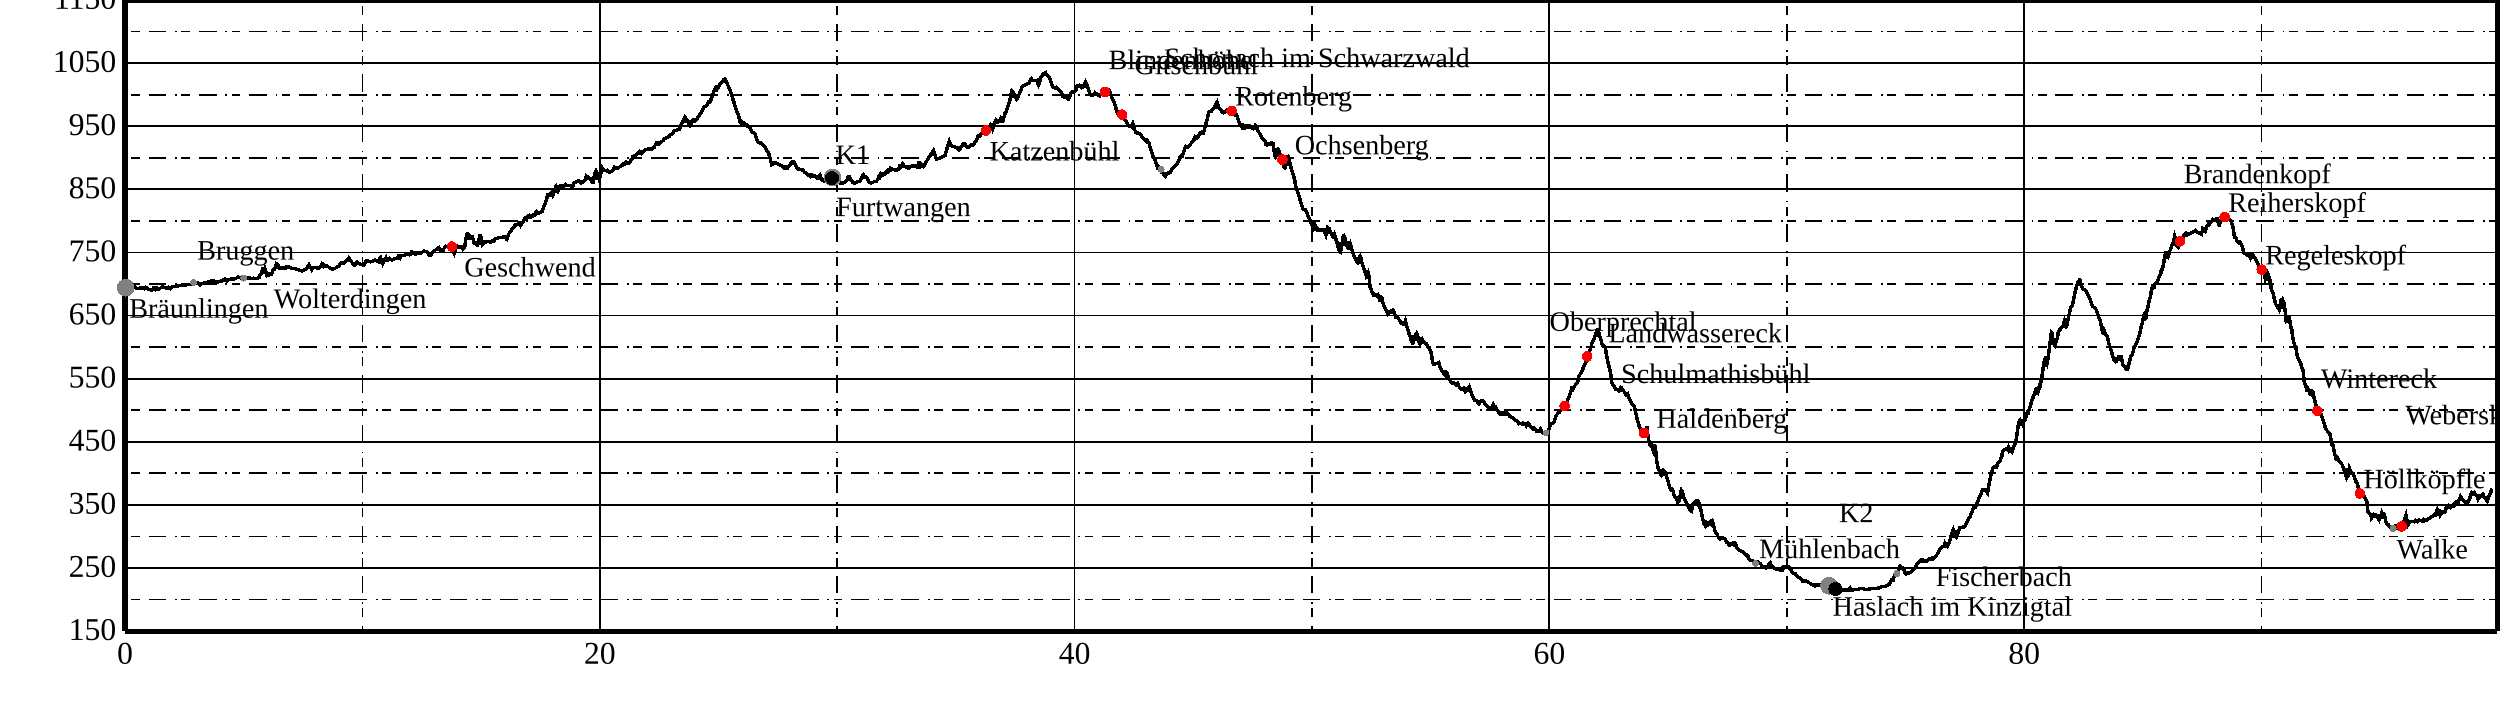
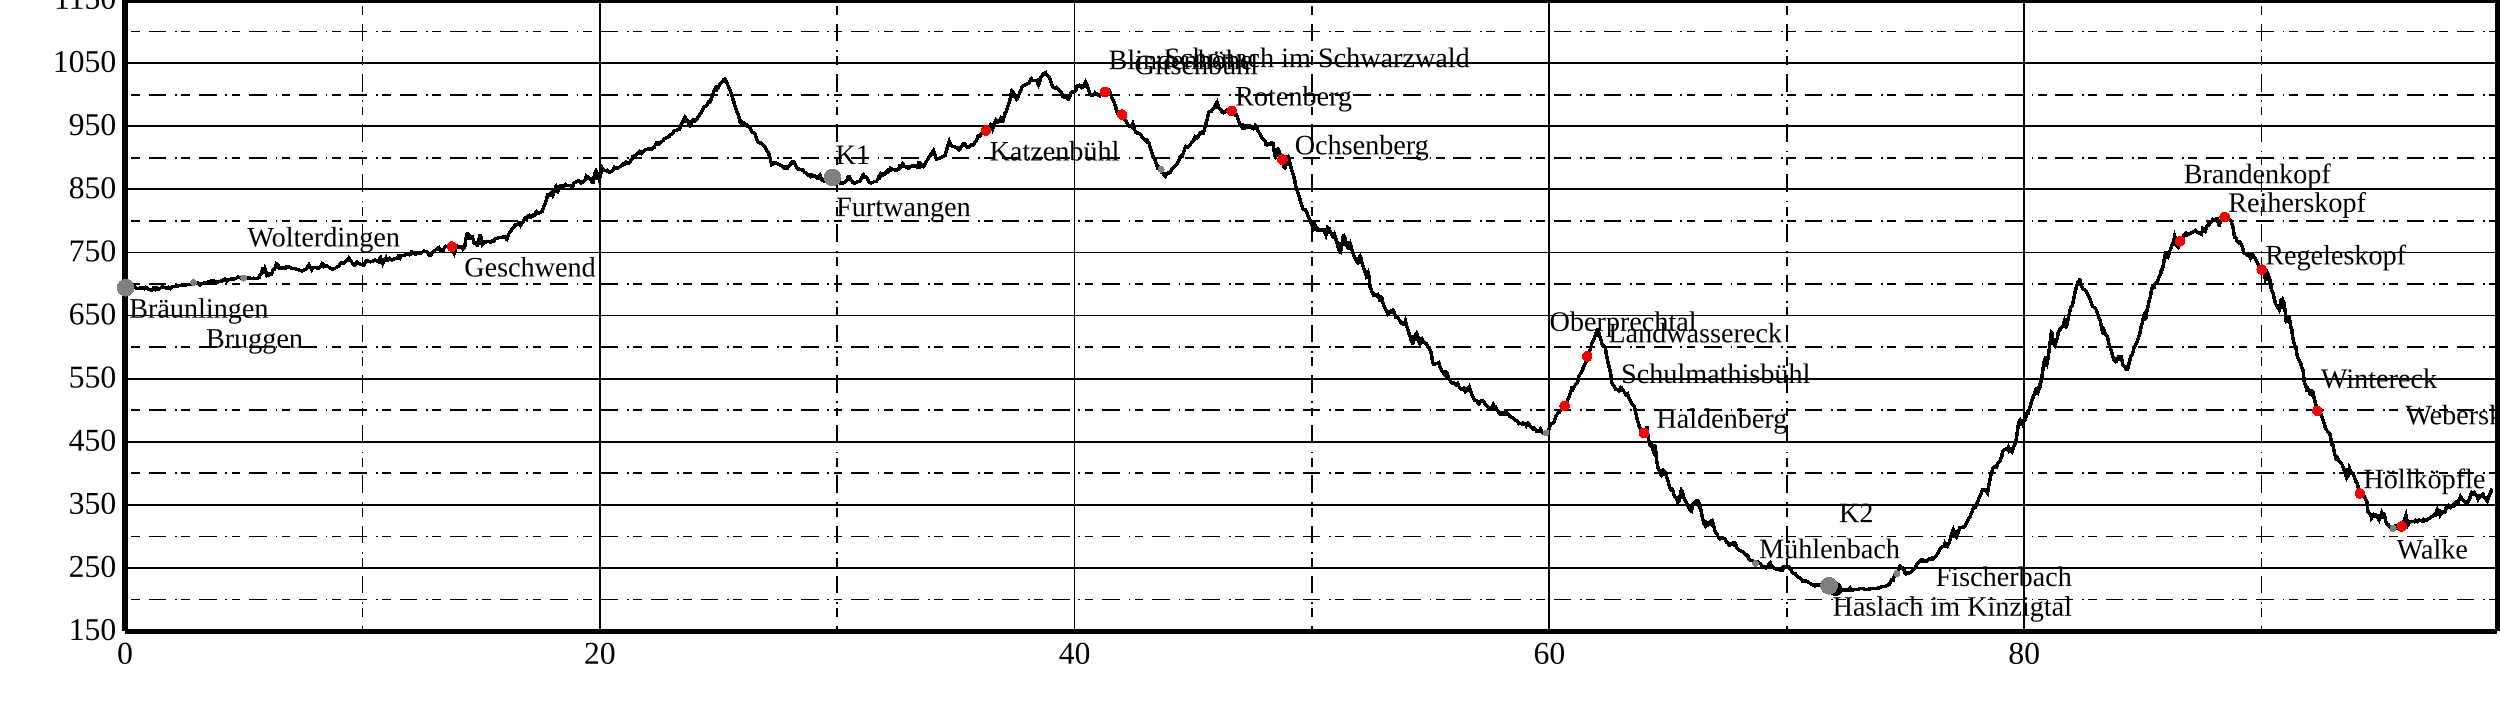
<svg xmlns="http://www.w3.org/2000/svg" height="400" width="1420">
  <g font-size="18" id="world" shape-rendering="crispEdges">
    <g id="BG" />
    <g id="SB" transform="translate(71 360)">
      <text text-anchor="middle" x="0" y="17">
0
</text>
      <text text-anchor="middle" x="269.681" y="17">
20
</text>
      <text text-anchor="middle" x="539.362" y="17">
40
</text>
      <text text-anchor="middle" x="809.043" y="17">
60
</text>
      <text text-anchor="middle" x="1078.724" y="17">
80
</text>
    </g>
    <g id="SD" transform="translate(71 0)">
      <path d="M0,0 L1347.5,0" stroke="black" stroke-width="3" />
      <path d="M0,0 L0,358.5" stroke="black" stroke-width="3" />
      <path d="M0,358.5 L1347.5,358.5" stroke="black" stroke-width="3" />
      <path d="M1347.5,0 L1347.5,358.5" stroke="black" stroke-width="3" />
      <path d="M0,0 L0,358.5" stroke="black" stroke-width="1" />
      <path d="M269.681,0 L269.681,358.5" stroke="black" stroke-width="1" />
      <path d="M539.362,0 L539.362,358.5" stroke="black" stroke-width="1" />
      <path d="M809.043,0 L809.043,358.5" stroke="black" stroke-width="1" />
      <path d="M1078.724,0 L1078.724,358.5" stroke="black" stroke-width="1" />
      <path d="M134.84,0 L134.84,358.5" stroke="black" stroke-dasharray="1.0,2.5,5.0,5.0,10.0,5.0" />
      <path d="M404.521,0 L404.521,358.5" stroke="black" stroke-dasharray="1.0,2.5,5.0,5.0,10.0,5.0" />
      <path d="M674.202,0 L674.202,358.5" stroke="black" stroke-dasharray="1.0,2.5,5.0,5.0,10.0,5.0" />
      <path d="M943.883,0 L943.883,358.5" stroke="black" stroke-dasharray="1.0,2.5,5.0,5.0,10.0,5.0" />
      <path d="M1213.564,0 L1213.564,358.5" stroke="black" stroke-dasharray="1.0,2.5,5.0,5.0,10.0,5.0" />
      <path d="M0,358.5 L1347.5,358.5" stroke="black" stroke-width="1" />
      <path d="M0,322.65 L1347.5,322.65" stroke="black" stroke-width="1" />
      <path d="M0,286.8 L1347.5,286.8" stroke="black" stroke-width="1" />
      <path d="M0,250.95 L1347.5,250.95" stroke="black" stroke-width="1" />
      <path d="M0,215.1 L1347.5,215.1" stroke="black" stroke-width="1" />
      <path d="M0,179.25 L1347.5,179.25" stroke="black" stroke-width="1" />
      <path d="M0,143.4 L1347.5,143.4" stroke="black" stroke-width="1" />
      <path d="M0,107.55 L1347.5,107.55" stroke="black" stroke-width="1" />
      <path d="M0,71.7 L1347.5,71.7" stroke="black" stroke-width="1" />
      <path d="M0,35.85 L1347.5,35.85" stroke="black" stroke-width="1" />
      <path d="M0,0 L1347.5,0" stroke="black" stroke-width="1" />
      <path d="M0,340.575 L1347.5,340.575" stroke="black" stroke-dasharray="1.0,2.5,5.0,5.0,10.0,5.0" />
      <path d="M0,304.725 L1347.5,304.725" stroke="black" stroke-dasharray="1.0,2.5,5.0,5.0,10.0,5.0" />
      <path d="M0,268.875 L1347.5,268.875" stroke="black" stroke-dasharray="1.0,2.5,5.0,5.0,10.0,5.0" />
      <path d="M0,233.025 L1347.5,233.025" stroke="black" stroke-dasharray="1.0,2.5,5.0,5.0,10.0,5.0" />
      <path d="M0,197.175 L1347.5,197.175" stroke="black" stroke-dasharray="1.0,2.5,5.0,5.0,10.0,5.0" />
      <path d="M0,161.325 L1347.5,161.325" stroke="black" stroke-dasharray="1.0,2.5,5.0,5.0,10.0,5.0" />
      <path d="M0,125.475 L1347.5,125.475" stroke="black" stroke-dasharray="1.0,2.5,5.0,5.0,10.0,5.0" />
      <path d="M0,89.625 L1347.5,89.625" stroke="black" stroke-dasharray="1.0,2.5,5.0,5.0,10.0,5.0" />
      <path d="M0,53.775 L1347.5,53.775" stroke="black" stroke-dasharray="1.0,2.5,5.0,5.0,10.0,5.0" />
      <path d="M0,17.925 L1347.5,17.925" stroke="black" stroke-dasharray="1.0,2.5,5.0,5.0,10.0,5.0" />
      <path d="M0.0,163.7 L0.2,163.4 L0.4,163.4 L0.8,163.3 L0.8,163.3 L1.5,163.4 L1.6,163.4 L1.7,163.4 L2.2,163.8 L2.7,163.8 L3.5,163.9 L4.0,163.4 L5.4,163.0 L5.6,163.2 L5.8,163.4 L6.0,163.6 L6.8,163.9 L7.3,164.0 L7.7,164.0 L8.0,163.9 L8.5,163.6 L9.1,163.5 L9.5,163.5 L9.9,163.4 L10.7,163.9 L11.1,164.0 L11.4,163.7 L11.8,163.3 L12.7,163.8 L13.1,164.1 L14.2,164.5 L15.3,165.0 L15.7,164.6 L16.2,163.4 L16.7,163.6 L17.3,164.5 L17.8,164.1 L18.3,163.6 L19.4,164.2 L20.6,163.2 L21.5,162.9 L22.0,163.2 L23.4,163.6 L23.8,163.3 L24.5,163.2 L24.9,163.5 L25.9,164.0 L26.6,163.2 L27.3,162.7 L33.5,162.0 L37.3,161.4 L39.0,160.5 L39.8,160.4 L41.5,160.8 L41.7,161.1 L41.9,161.3 L42.5,161.9 L44.0,161.0 L49.9,159.4 L50.1,159.4 L50.2,159.4 L51.3,160.2 L51.6,160.0 L53.1,160.1 L55.5,159.4 L56.2,158.7 L56.7,158.3 L57.1,158.7 L57.9,159.5 L58.3,159.1 L59.9,158.6 L60.8,158.5 L60.8,158.5 L61.1,158.6 L61.3,158.8 L61.6,158.8 L62.4,158.3 L62.6,158.1 L62.8,158.1 L63.0,158.1 L63.9,157.5 L64.2,157.4 L64.4,157.5 L64.6,157.5 L65.0,157.5 L65.3,157.6 L66.4,158.1 L67.5,158.0 L68.8,157.9 L69.1,157.7 L69.3,157.6 L69.7,157.9 L69.9,158.0 L70.3,157.8 L70.6,157.8 L72.1,158.3 L73.0,157.9 L73.2,158.0 L73.8,158.2 L74.4,158.3 L75.2,158.2 L76.2,157.5 L76.8,156.1 L77.1,155.7 L77.5,155.1 L78.1,153.3 L78.6,154.1 L78.8,153.9 L79.4,152.3 L80.0,154.0 L80.3,155.4 L80.6,156.6 L81.4,156.3 L81.6,155.9 L82.2,155.7 L82.3,155.8 L82.5,155.9 L82.7,156.0 L82.8,156.0 L83.0,155.9 L83.2,155.7 L83.7,154.3 L83.8,153.5 L84.3,153.2 L84.9,152.9 L85.5,151.3 L86.0,149.8 L86.4,150.0 L86.8,150.4 L87.3,151.6 L87.8,152.6 L89.9,152.1 L90.5,152.4 L91.1,152.3 L91.6,151.4 L93.1,151.5 L93.5,152.0 L94.2,152.2 L94.7,152.6 L95.2,152.6 L95.8,152.4 L100.7,154.0 L102.7,152.9 L104.5,150.4 L106.1,153.2 L107.1,152.1 L108.1,152.0 L109.0,152.1 L110.2,152.2 L111.2,151.2 L112.0,149.7 L112.6,150.1 L113.2,151.3 L113.8,151.1 L114.2,151.3 L114.8,151.1 L116.6,152.4 L117.7,152.8 L119.3,152.4 L121.4,151.1 L122.6,149.5 L124.2,149.5 L127.1,146.4 L128.2,148.0 L129.3,149.7 L130.4,150.6 L131.9,148.9 L133.1,149.7 L134.1,150.1 L135.3,150.7 L135.5,150.8 L136.7,148.7 L137.4,148.0 L139.6,148.7 L141.9,147.7 L143.1,148.3 L144.1,148.8 L144.8,146.4 L145.1,146.2 L145.7,147.6 L146.4,149.6 L147.2,148.0 L148.2,146.4 L148.8,147.9 L148.9,147.9 L149.5,147.2 L150.2,146.8 L151.8,147.7 L152.3,147.4 L152.9,147.0 L154.4,146.7 L154.8,146.2 L155.2,145.4 L155.7,145.5 L156.0,145.9 L156.4,146.4 L156.9,145.4 L161.1,144.2 L161.7,144.6 L162.1,144.4 L162.4,143.9 L162.8,143.1 L163.8,143.4 L164.4,143.9 L164.8,144.4 L165.2,144.4 L165.8,143.6 L166.1,143.4 L167.9,143.7 L169.6,142.8 L170.0,142.6 L170.5,142.8 L171.2,142.8 L173.0,145.0 L173.6,144.9 L175.0,143.0 L178.2,140.6 L179.1,142.3 L179.8,142.1 L180.7,142.2 L181.4,140.7 L182.1,139.8 L182.5,140.1 L185.7,140.0 L187.0,143.8 L187.7,141.8 L188.1,140.6 L188.7,140.1 L188.9,140.6 L189.0,140.7 L189.1,140.7 L189.4,140.7 L189.5,140.4 L190.0,140.3 L190.9,140.3 L191.9,141.6 L192.5,140.8 L192.9,140.4 L194.1,133.0 L194.5,132.9 L194.9,132.9 L195.3,133.5 L195.9,135.3 L196.9,134.9 L197.3,134.6 L197.9,136.1 L198.4,138.3 L199.6,138.8 L200.0,139.2 L200.3,139.3 L201.6,133.8 L201.9,133.9 L202.6,136.3 L203.2,138.5 L203.2,138.6 L203.6,138.2 L203.9,137.7 L206.2,137.1 L207.2,137.4 L207.6,137.6 L208.4,137.2 L208.8,136.8 L209.4,137.0 L210.1,135.8 L212.5,134.9 L215.2,134.7 L216.2,134.6 L216.6,135.9 L216.9,136.1 L217.2,135.4 L217.3,134.9 L217.9,132.9 L221.4,128.1 L221.6,128.3 L222.3,127.4 L223.1,127.3 L223.8,126.8 L224.5,127.8 L224.7,128.1 L226.1,126.0 L226.5,125.1 L226.8,124.6 L227.3,123.8 L228.5,122.9 L228.7,123.4 L229.8,122.2 L230.4,122.5 L230.7,123.1 L231.5,122.7 L231.7,122.4 L232.0,122.1 L232.8,122.1 L233.1,121.1 L233.7,120.1 L234.5,120.9 L235.1,121.1 L235.3,121.0 L237.0,120.1 L237.8,117.3 L238.6,115.9 L240.1,110.8 L240.4,111.0 L240.9,111.0 L242.2,109.2 L242.5,109.6 L242.7,109.9 L242.8,110.3 L243.1,111.0 L243.3,110.6 L243.7,108.4 L243.9,107.6 L244.1,107.5 L244.3,107.2 L244.6,106.6 L244.8,105.8 L244.9,105.7 L245.7,107.1 L246.0,108.1 L246.3,107.4 L246.6,106.3 L246.9,105.9 L247.3,105.3 L247.7,105.4 L248.0,106.0 L249.2,105.6 L250.1,104.7 L250.6,105.3 L252.9,105.5 L254.4,105.7 L255.1,103.9 L255.6,103.5 L256.2,103.4 L257.8,102.6 L258.8,103.9 L259.2,103.9 L259.9,103.5 L261.3,102.0 L261.8,100.5 L262.0,100.0 L263.1,100.7 L264.4,101.7 L265.0,103.0 L265.3,103.6 L265.9,103.6 L266.1,102.9 L266.7,99.1 L267.5,97.3 L269.2,101.8 L269.7,100.6 L271.1,95.5 L271.3,95.8 L271.4,96.0 L272.8,96.9 L273.3,96.9 L274.2,97.3 L274.3,97.2 L274.4,97.0 L274.8,97.4 L275.0,97.8 L275.6,97.8 L276.3,97.3 L277.2,96.7 L278.0,95.0 L278.6,95.6 L279.8,95.3 L280.3,95.3 L280.8,94.9 L281.6,94.5 L281.9,94.3 L282.6,93.3 L282.9,93.3 L283.3,93.5 L283.8,93.2 L284.5,92.1 L285.1,92.2 L285.5,92.8 L285.7,92.9 L286.5,92.3 L288.0,90.2 L288.4,89.0 L289.6,88.4 L289.9,88.4 L292.2,86.1 L293.3,87.3 L294.7,85.9 L295.1,85.6 L295.3,85.3 L295.7,85.1 L296.8,84.9 L297.1,84.5 L297.6,84.7 L299.0,84.7 L300.5,83.8 L301.4,81.9 L301.9,81.2 L302.8,81.5 L303.3,82.0 L303.6,81.8 L304.7,80.5 L305.6,79.9 L306.2,78.9 L306.9,78.6 L307.7,78.3 L309.1,77.4 L309.4,76.9 L309.7,76.5 L310.4,76.4 L311.1,76.0 L311.3,75.6 L311.8,74.3 L313.0,74.1 L314.6,73.5 L315.0,73.3 L315.7,71.7 L315.8,71.3 L316.0,70.8 L316.2,70.3 L316.7,69.5 L318.1,66.5 L318.4,66.8 L318.8,68.3 L318.9,68.7 L319.1,68.9 L319.2,68.9 L319.5,68.9 L319.7,68.6 L319.9,68.7 L320.7,71.3 L320.8,71.6 L321.0,71.7 L321.6,70.5 L321.9,68.9 L322.2,68.4 L322.4,68.3 L322.6,68.4 L322.7,68.3 L323.1,68.2 L323.7,68.5 L323.9,68.8 L324.1,68.7 L324.3,68.4 L326.5,65.0 L327.2,64.3 L328.2,62.1 L329.2,60.4 L329.7,60.3 L330.2,60.2 L330.6,59.6 L331.2,58.1 L331.9,58.2 L332.4,57.8 L334.0,53.2 L334.7,51.4 L335.5,49.6 L336.4,50.6 L338.2,47.4 L338.9,46.9 L339.5,46.1 L340.2,45.1 L340.8,44.9 L343.8,51.3 L345.5,57.0 L345.9,58.1 L346.3,59.9 L347.0,61.9 L348.0,64.4 L348.4,65.5 L349.0,67.8 L349.4,69.2 L349.8,69.9 L350.5,69.1 L352.8,71.2 L353.2,70.9 L354.8,72.3 L355.7,74.3 L355.9,74.9 L357.7,75.6 L359.0,79.5 L359.8,80.9 L361.3,81.3 L362.8,82.7 L363.5,83.4 L364.9,86.1 L365.3,86.3 L365.6,86.9 L366.8,91.5 L367.2,93.1 L367.3,93.6 L367.6,93.5 L368.2,92.3 L370.1,92.6 L373.4,94.4 L374.4,95.5 L374.6,95.8 L374.8,95.8 L375.1,95.5 L375.4,94.9 L375.9,95.3 L376.3,95.5 L378.9,91.8 L379.4,91.9 L380.1,92.1 L381.8,95.5 L382.0,95.8 L382.3,96.1 L382.7,95.9 L382.9,95.9 L383.0,95.9 L383.5,96.3 L383.7,96.3 L383.8,96.2 L384.0,96.2 L384.2,96.3 L384.3,96.4 L384.4,96.5 L384.6,96.7 L384.8,96.7 L385.0,96.6 L386.0,97.8 L387.0,98.4 L387.0,98.4 L388.1,99.4 L388.5,99.6 L388.6,99.7 L388.8,99.9 L389.1,100.2 L389.5,99.5 L389.6,99.4 L389.7,99.4 L389.9,99.3 L390.1,99.3 L390.3,99.4 L390.5,99.6 L390.8,100.0 L391.0,100.2 L391.1,100.2 L391.9,99.8 L392.7,100.7 L393.1,101.0 L393.5,101.0 L393.6,100.9 L394.3,100.2 L394.8,99.6 L395.2,100.9 L395.3,101.0 L395.4,101.6 L395.6,101.9 L395.8,102.2 L396.2,102.3 L396.4,102.3 L396.6,102.4 L396.7,102.4 L396.8,102.4 L397.4,102.9 L398.3,102.7 L398.5,102.3 L399.0,101.7 L399.7,101.8 L400.3,102.2 L400.9,101.7 L401.2,101.6 L401.4,101.4 L401.6,101.2 L401.9,100.8 L402.6,101.3 L403.3,101.3 L405.0,102.3 L405.3,102.8 L405.5,103.0 L405.9,103.5 L405.9,103.6 L406.4,104.2 L406.6,104.1 L407.0,104.0 L407.2,104.1 L407.2,104.1 L407.4,104.1 L407.7,104.0 L407.8,103.9 L407.9,103.7 L408.7,103.5 L409.2,103.2 L409.8,102.7 L410.3,101.6 L410.7,100.5 L411.0,100.6 L411.6,100.6 L411.6,100.6 L412.6,102.4 L413.4,103.6 L414.2,104.1 L414.4,104.0 L414.5,103.9 L414.6,103.7 L415.5,103.5 L415.9,103.2 L417.4,102.9 L418.0,102.0 L418.6,100.3 L419.4,99.2 L420.2,100.5 L420.5,100.6 L421.1,100.6 L421.1,100.6 L422.1,102.4 L422.9,103.6 L423.7,104.1 L423.9,104.0 L424.0,103.9 L424.1,103.7 L425.0,103.5 L425.4,103.2 L426.9,102.9 L427.5,102.0 L428.1,100.3 L428.7,100.7 L429.0,99.4 L429.2,98.9 L429.3,98.6 L429.9,99.1 L430.4,99.6 L430.6,99.6 L431.3,98.4 L431.5,98.3 L431.8,98.5 L433.2,96.9 L433.6,97.3 L434.6,95.6 L435.5,96.4 L435.8,96.1 L438.1,96.9 L438.2,96.9 L439.1,96.4 L439.9,94.5 L440.6,94.9 L441.6,92.9 L442.7,94.4 L443.8,94.9 L444.6,95.5 L444.7,95.5 L445.1,95.1 L445.5,95.2 L446.6,94.4 L449.0,94.4 L450.0,94.8 L450.6,93.1 L451.5,94.5 L452.1,93.2 L452.7,93.9 L453.5,94.5 L453.8,94.2 L453.9,94.0 L454.3,93.4 L454.6,92.7 L458.4,86.6 L459.2,85.5 L460.2,88.3 L460.9,90.3 L461.4,90.3 L465.7,88.4 L465.9,87.5 L468.2,80.3 L469.3,82.8 L473.1,84.2 L473.8,85.1 L473.9,85.1 L474.1,85.0 L475.0,83.4 L476.2,81.6 L477.3,81.9 L478.2,83.6 L479.3,83.6 L479.6,83.2 L480.2,82.5 L480.8,82.1 L481.2,82.1 L481.4,82.2 L481.8,82.4 L482.7,80.7 L483.5,79.8 L484.2,78.0 L484.7,77.1 L484.8,77.1 L485.5,77.3 L486.4,75.9 L487.0,75.2 L487.4,74.5 L488.7,74.7 L489.1,74.1 L489.3,73.7 L489.8,73.1 L490.2,73.1 L491.1,73.1 L491.4,72.5 L491.9,70.6 L492.2,70.7 L492.9,73.1 L493.1,72.6 L493.3,72.0 L493.9,70.2 L494.7,68.1 L495.8,69.3 L496.1,68.9 L496.5,68.7 L496.8,68.5 L497.3,67.6 L497.5,68.0 L497.6,68.3 L497.7,68.5 L498.2,68.9 L498.3,69.0 L498.5,68.9 L498.8,68.6 L499.5,65.5 L499.9,64.3 L500.2,63.9 L500.6,63.3 L501.6,60.2 L502.5,57.6 L503.3,53.2 L503.7,51.8 L504.4,52.5 L504.7,53.0 L505.0,53.6 L505.5,54.8 L505.7,55.4 L506.5,56.4 L506.9,55.8 L507.1,55.4 L507.3,54.8 L507.5,54.3 L508.5,52.2 L508.7,51.5 L509.0,50.7 L509.5,49.2 L509.8,48.9 L512.0,48.0 L513.5,47.0 L513.9,46.2 L514.8,44.7 L515.7,45.8 L517.7,45.6 L518.1,46.4 L518.4,46.9 L518.6,47.5 L518.9,48.2 L519.5,46.9 L520.4,43.4 L521.7,42.0 L522.9,41.3 L523.3,42.2 L525.1,43.8 L526.3,47.8 L526.8,49.2 L527.1,49.3 L527.4,49.6 L528.1,50.0 L528.6,50.2 L529.2,49.7 L529.8,50.1 L530.6,51.5 L531.4,52.1 L531.8,52.5 L532.5,54.3 L532.6,54.7 L532.8,54.9 L533.3,55.2 L533.5,55.0 L533.6,54.8 L534.1,54.9 L534.3,55.0 L534.5,55.1 L535.0,55.4 L535.5,56.3 L535.6,56.4 L535.8,56.4 L536.3,55.5 L536.5,55.1 L536.9,54.2 L537.5,52.5 L538.3,52.2 L538.8,52.1 L538.9,52.1 L539.7,51.7 L540.1,51.1 L540.7,48.9 L541.0,48.8 L541.4,48.9 L541.8,48.8 L542.3,48.5 L543.2,49.4 L543.4,49.8 L544.4,49.1 L545.6,46.6 L546.7,49.2 L547.6,51.7 L548.2,53.4 L548.6,53.8 L549.1,54.1 L549.7,53.9 L549.9,53.9 L550.9,52.6 L553.6,54.5 L556.0,51.2 L556.2,51.0 L556.5,51.5 L556.6,52.3 L557.0,53.7 L558.3,52.2 L558.9,51.2 L559.1,51.3 L559.4,51.9 L560.6,55.6 L561.3,57.1 L561.9,58.4 L562.1,58.8 L562.3,59.3 L562.7,60.9 L563.0,61.9 L563.1,62.4 L563.2,62.9 L563.6,64.1 L564.3,63.7 L564.5,63.5 L564.7,63.5 L564.9,63.9 L565.1,64.1 L565.5,64.5 L566.4,65.1 L567.0,67.0 L567.7,67.9 L569.1,69.6 L569.5,70.8 L569.7,71.3 L570.7,71.7 L571.1,71.8 L571.5,71.6 L571.8,72.0 L572.5,70.2 L572.9,71.4 L573.5,73.7 L573.9,74.6 L574.3,75.4 L574.6,75.5 L575.0,75.6 L575.3,75.6 L576.1,75.7 L576.3,75.8 L576.5,76.3 L580.1,80.2 L580.6,79.8 L581.6,81.3 L583.1,86.3 L583.7,88.0 L583.9,88.9 L584.1,89.4 L584.2,89.6 L585.2,91.3 L585.6,92.3 L586.4,94.9 L586.5,94.8 L587.0,94.6 L587.5,95.2 L587.6,95.4 L588.2,96.7 L588.5,96.1 L588.6,96.1 L590.2,99.7 L590.8,100.1 L591.3,98.8 L591.6,98.7 L591.8,98.7 L592.0,98.7 L592.6,97.9 L592.9,97.9 L593.1,98.2 L593.8,97.9 L593.9,97.5 L594.5,96.4 L594.6,96.0 L595.3,95.3 L595.9,94.7 L596.5,94.1 L597.3,93.6 L597.8,92.6 L598.5,91.2 L598.7,90.7 L599.0,89.8 L599.5,88.9 L599.8,89.1 L600.5,88.8 L600.8,87.6 L601.3,86.3 L602.3,83.7 L602.6,83.2 L602.9,83.4 L603.9,83.5 L604.4,82.7 L604.8,82.3 L606.4,80.4 L606.9,79.6 L607.3,78.5 L607.8,77.6 L608.4,78.2 L608.6,78.5 L609.1,78.1 L609.4,77.7 L609.8,76.9 L610.0,76.5 L610.2,76.1 L610.5,75.8 L610.7,75.9 L611.3,75.7 L611.7,75.0 L611.9,74.9 L612.2,75.2 L612.4,75.4 L612.6,75.4 L615.1,66.2 L615.3,65.0 L615.6,63.8 L616.0,63.5 L617.0,63.2 L617.2,62.5 L618.3,61.6 L619.2,60.3 L619.5,59.2 L620.3,58.0 L621.4,61.3 L621.5,61.5 L622.5,62.5 L623.1,63.9 L624.0,64.1 L624.8,63.7 L625.7,62.6 L626.2,62.6 L626.9,63.0 L628.6,62.9 L629.0,63.2 L630.0,64.7 L630.8,64.0 L632.5,68.4 L632.8,69.4 L633.1,70.2 L633.3,70.4 L633.6,70.7 L633.6,70.7 L633.9,71.2 L634.1,71.7 L634.5,72.4 L634.8,72.3 L635.1,71.6 L635.4,71.2 L635.7,71.6 L636.0,72.7 L636.4,72.5 L636.9,71.8 L637.2,71.6 L637.4,71.6 L637.5,71.6 L637.9,71.6 L638.3,72.1 L638.8,72.0 L639.1,71.6 L640.0,72.8 L640.3,72.9 L640.9,73.2 L641.3,73.0 L641.8,72.0 L642.1,71.3 L642.7,72.0 L643.3,73.8 L643.7,74.5 L644.9,76.6 L645.5,77.8 L646.0,78.3 L647.4,79.9 L648.1,82.2 L648.5,82.3 L649.9,82.1 L650.2,81.7 L650.3,81.5 L650.6,81.5 L650.8,81.6 L650.9,81.4 L651.1,81.1 L651.3,81.1 L652.1,81.4 L652.9,87.1 L653.1,88.2 L653.2,88.7 L653.4,89.1 L653.5,89.2 L653.7,88.8 L655.1,84.9 L655.7,85.8 L656.5,90.1 L657.4,90.7 L657.7,91.3 L657.9,92.7 L658.1,94.2 L658.3,94.8 L658.5,95.3 L658.7,95.5 L659.0,95.3 L659.6,93.3 L659.9,91.1 L660.3,89.1 L660.7,88.8 L661.2,90.4 L661.7,93.0 L662.8,97.2 L663.1,98.0 L663.5,99.1 L663.8,100.0 L664.5,102.9 L664.8,104.8 L665.2,106.9 L665.9,108.3 L667.9,114.9 L668.4,116.5 L668.5,117.2 L669.2,118.9 L670.3,119.0 L671.0,120.2 L672.5,123.8 L674.1,127.7 L675.1,129.7 L675.9,127.6 L677.6,131.0 L678.0,131.0 L678.4,130.4 L678.9,130.7 L680.7,130.4 L682.1,133.6 L683.1,129.3 L683.7,129.8 L684.0,129.9 L685.8,134.1 L686.8,132.8 L688.0,136.5 L688.3,137.3 L688.7,138.7 L689.5,142.2 L689.8,142.7 L689.9,143.1 L690.4,143.3 L690.9,140.9 L691.8,134.7 L692.1,134.0 L692.4,133.8 L692.6,134.2 L693.6,137.5 L693.7,137.9 L693.9,138.8 L694.3,140.7 L694.7,140.8 L694.9,139.9 L695.3,138.9 L695.8,138.1 L696.4,139.9 L697.2,143.1 L697.5,143.8 L697.7,144.3 L698.1,145.3 L698.5,146.1 L699.0,147.2 L699.4,148.3 L699.9,149.0 L700.1,149.2 L700.5,148.3 L701.2,145.6 L701.5,145.3 L701.8,145.9 L702.8,150.1 L704.8,155.9 L705.0,156.7 L706.1,154.8 L706.4,156.2 L706.8,158.5 L707.0,161.0 L707.3,163.2 L708.3,165.8 L709.2,167.5 L709.7,167.2 L710.0,167.5 L710.7,167.7 L711.1,168.0 L711.4,167.7 L711.6,167.5 L712.6,170.1 L712.9,169.9 L713.5,168.8 L714.0,169.1 L714.4,171.7 L714.7,172.7 L715.0,173.5 L715.7,174.9 L716.4,176.1 L717.4,178.4 L718.9,176.7 L719.9,176.1 L720.4,177.1 L720.7,177.0 L721.7,179.9 L722.1,179.6 L722.8,179.8 L723.2,180.7 L724.4,182.8 L725.0,183.7 L725.4,183.9 L725.9,184.2 L726.8,183.8 L727.3,182.3 L728.0,185.0 L729.4,189.8 L730.0,191.3 L730.4,192.7 L730.5,193.0 L730.8,194.0 L731.1,194.6 L731.4,195.2 L731.5,195.2 L731.7,194.7 L732.6,190.7 L733.3,189.9 L733.7,189.3 L734.0,189.9 L734.3,191.2 L735.1,194.3 L735.3,195.1 L735.5,195.3 L736.7,193.0 L736.9,192.7 L737.1,193.0 L737.3,193.5 L737.5,194.1 L737.9,194.4 L738.6,194.8 L739.0,195.1 L739.4,195.6 L740.0,197.2 L740.9,198.2 L741.3,198.6 L741.5,198.9 L741.8,199.9 L742.0,200.9 L742.2,202.3 L742.7,205.1 L742.8,205.6 L742.9,205.9 L742.9,206.1 L743.0,206.4 L743.0,206.6 L743.1,206.8 L743.1,207.0 L743.2,207.1 L743.5,207.0 L743.7,206.9 L744.0,206.9 L745.7,206.2 L746.1,206.0 L746.3,205.9 L746.8,208.0 L748.4,211.2 L749.1,212.3 L749.4,212.6 L749.7,213.0 L750.4,211.5 L750.9,212.1 L751.8,214.7 L752.7,216.2 L753.9,217.6 L754.3,217.3 L754.7,217.3 L755.1,217.8 L755.8,218.5 L755.9,218.7 L756.3,218.8 L756.6,218.5 L757.0,218.0 L757.5,219.1 L757.5,219.2 L758.3,220.5 L758.9,220.9 L759.2,220.9 L760.3,220.4 L760.8,221.4 L761.3,222.5 L763.5,219.6 L764.1,221.7 L764.3,222.3 L764.6,222.8 L764.9,223.6 L765.4,225.0 L765.7,225.6 L766.1,226.3 L766.3,226.8 L766.5,227.2 L766.7,227.5 L767.1,227.5 L767.5,227.5 L769.0,229.4 L769.8,228.4 L770.2,227.7 L770.6,227.9 L771.4,227.8 L772.0,228.7 L773.1,230.0 L773.4,230.3 L773.7,230.6 L774.0,231.1 L774.5,231.2 L774.9,231.4 L775.3,231.7 L776.7,230.9 L777.2,229.7 L777.6,230.5 L778.2,231.8 L778.7,231.5 L779.3,232.8 L779.7,233.3 L780.3,234.3 L780.7,234.9 L781.2,235.3 L781.4,235.3 L781.7,235.1 L781.8,234.9 L781.9,234.8 L782.2,234.6 L782.5,234.6 L783.1,235.2 L783.8,235.3 L783.9,235.2 L784.0,235.1 L784.0,235.0 L784.1,234.9 L784.2,234.7 L784.4,234.5 L784.7,234.3 L785.0,234.5 L785.7,235.1 L786.0,235.7 L786.3,236.2 L786.5,236.5 L787.2,236.7 L788.9,237.9 L789.5,238.5 L790.0,238.9 L791.0,239.4 L791.7,240.5 L791.8,240.4 L792.3,240.5 L793.2,240.5 L793.5,240.7 L793.7,240.7 L794.1,240.3 L795.5,240.9 L795.9,241.8 L796.6,240.7 L796.8,240.3 L797.3,240.4 L797.9,241.8 L798.4,242.0 L799.2,243.2 L799.5,243.6 L800.2,243.2 L800.6,243.2 L801.1,243.7 L801.6,244.7 L801.9,245.0 L802.0,245.1 L802.5,245.0 L803.0,244.8 L803.3,244.5 L804.0,243.6 L804.5,244.7 L804.8,245.2 L805.3,246.0 L805.5,246.1 L805.8,246.0 L806.1,246.1 L806.3,246.4 L806.4,246.5 L806.7,246.4 L807.1,245.9 L807.3,245.5 L807.5,245.3 L807.9,245.3 L808.4,244.9 L808.6,244.5 L809.8,241.1 L809.9,240.8 L810.7,240.5 L811.8,239.4 L812.8,236.2 L814.3,234.2 L814.7,234.2 L816.6,231.4 L817.5,230.9 L817.8,230.6 L818.9,228.4 L819.4,227.5 L820.8,223.8 L821.7,220.7 L822.4,221.1 L823.7,218.8 L825.3,216.7 L825.8,213.8 L828.0,210.2 L828.2,209.1 L828.5,208.6 L829.1,207.0 L830.1,204.9 L830.5,202.4 L832.0,199.0 L832.5,197.7 L833.2,195.2 L834.4,192.4 L835.8,188.5 L836.2,187.2 L836.6,187.2 L836.7,187.6 L837.0,188.3 L837.4,190.0 L837.6,190.6 L838.1,192.0 L838.6,194.0 L838.9,195.2 L839.2,196.4 L839.8,196.5 L840.9,197.6 L841.5,201.8 L842.3,205.7 L843.3,209.7 L843.8,211.8 L844.0,213.1 L844.2,215.5 L844.3,216.6 L844.6,217.5 L844.9,218.5 L845.2,218.7 L845.4,218.8 L845.6,219.0 L845.7,219.4 L846.2,220.4 L846.5,220.9 L847.5,221.2 L847.7,221.3 L848.1,221.3 L848.8,222.1 L848.9,222.0 L849.1,221.5 L849.6,220.0 L849.9,220.1 L851.1,221.7 L851.7,222.9 L852.4,224.0 L852.5,224.2 L852.7,224.4 L852.8,224.5 L852.9,224.5 L853.1,224.3 L853.6,223.9 L853.7,224.3 L853.8,224.8 L854.0,225.6 L855.5,228.7 L857.0,230.6 L857.1,230.8 L857.3,231.1 L858.1,234.4 L858.7,237.1 L859.1,238.8 L859.4,239.5 L859.7,240.6 L860.2,242.5 L860.6,243.2 L860.7,243.6 L861.5,246.5 L862.8,246.0 L863.4,246.2 L864.4,242.0 L865.0,247.6 L865.9,252.3 L866.1,252.5 L866.9,253.4 L867.2,253.1 L867.9,255.6 L868.1,256.1 L868.8,252.2 L869.4,255.6 L869.9,261.0 L870.7,265.6 L871.3,267.1 L871.7,268.0 L872.1,269.6 L872.6,270.1 L873.4,267.6 L873.5,267.2 L873.6,267.1 L874.8,268.1 L875.7,271.2 L876.1,272.2 L877.8,278.2 L878.0,278.3 L878.6,278.1 L878.9,277.9 L879.3,278.7 L879.7,280.8 L880.0,281.6 L880.4,282.1 L881.5,283.7 L882.0,285.2 L882.8,284.2 L883.1,282.5 L883.8,279.1 L884.0,278.5 L884.6,279.4 L884.9,280.8 L885.1,281.8 L885.4,282.6 L887.6,287.3 L889.2,290.0 L889.7,290.3 L890.2,288.2 L890.3,287.6 L890.6,286.5 L892.3,284.5 L893.2,284.5 L893.9,286.7 L894.2,286.2 L894.9,288.4 L896.7,297.3 L897.0,297.7 L897.3,298.3 L897.6,298.7 L898.1,297.2 L898.3,296.9 L899.2,298.3 L899.4,298.2 L900.1,297.1 L900.4,297.4 L901.3,295.6 L901.5,295.5 L902.3,298.3 L903.1,301.8 L904.1,303.2 L904.3,303.5 L905.2,305.6 L905.7,306.1 L905.9,306.2 L906.7,305.5 L907.3,305.5 L908.5,305.9 L909.2,306.9 L909.6,308.1 L910.3,308.1 L910.6,308.6 L911.3,309.7 L911.6,309.7 L913.4,308.5 L914.0,309.5 L914.4,309.6 L914.7,308.8 L914.9,309.0 L915.4,310.9 L916.3,312.2 L917.4,312.6 L917.9,313.1 L918.7,313.4 L919.9,314.3 L920.2,314.5 L920.8,315.6 L921.1,315.6 L921.4,315.5 L921.8,315.9 L921.9,316.2 L922.1,316.7 L922.5,317.6 L923.1,318.1 L923.4,318.3 L924.1,318.5 L924.2,318.5 L924.7,318.4 L925.0,318.7 L925.7,319.9 L926.2,320.0 L926.6,319.8 L927.1,319.4 L927.5,319.3 L927.7,319.6 L927.9,319.7 L928.3,319.9 L928.7,320.0 L928.8,320.1 L929.4,320.8 L929.8,322.1 L930.2,322.3 L930.5,322.0 L930.9,321.9 L931.1,322.0 L931.3,322.2 L931.5,322.4 L931.8,322.5 L932.0,322.5 L932.3,322.2 L932.6,322.2 L933.0,321.9 L934.0,319.9 L934.5,319.5 L935.2,321.6 L937.2,322.9 L937.6,323.3 L938.8,322.8 L938.9,322.8 L939.2,323.2 L940.0,323.5 L940.2,323.7 L940.5,323.7 L940.7,323.4 L941.5,322.5 L941.9,323.3 L943.0,322.1 L943.8,322.2 L944.4,322.3 L945.2,322.1 L947.0,325.1 L947.7,325.7 L948.3,326.0 L948.9,326.0 L950.0,327.5 L951.4,328.3 L953.0,330.3 L954.9,330.0 L955.1,330.1 L959.7,332.9 L959.7,332.9 L959.8,333.0 L960.1,332.8 L960.7,332.1 L962.5,332.2 L962.8,332.2 L963.8,331.6 L963.9,331.8 L964.1,331.9 L964.2,331.9 L964.3,332.0 L965.3,333.2 L966.9,333.6 L967.4,333.1 L967.9,332.7 L968.2,332.8 L968.4,332.8 L968.6,333.0 L968.8,333.2 L969.4,333.8 L969.8,333.8 L970.5,334.1 L970.9,334.2 L971.3,334.4 L971.5,334.6 L972.8,335.0 L973.7,335.1 L973.9,335.1 L974.6,335.2 L975.1,335.2 L975.3,335.2 L975.5,335.2 L975.8,335.2 L976.0,335.2 L976.4,335.2 L976.5,335.2 L976.7,335.2 L976.9,335.2 L977.3,335.0 L978.2,335.1 L978.6,335.1 L978.8,334.9 L979.0,334.9 L979.8,334.1 L980.3,335.0 L981.4,335.2 L982.1,334.9 L983.8,334.8 L986.5,334.2 L988.8,334.9 L990.1,334.8 L991.6,334.3 L991.8,334.3 L995.1,334.3 L995.4,334.1 L995.5,334.2 L996.7,333.8 L996.9,333.7 L997.9,333.3 L1000.1,333.0 L1000.5,332.6 L1001.0,332.5 L1002.1,332.0 L1002.3,331.7 L1003.4,329.5 L1003.7,329.6 L1004.1,329.6 L1004.1,329.5 L1004.8,327.7 L1005.0,327.1 L1005.4,327.0 L1006.0,326.7 L1006.5,325.8 L1007.5,323.2 L1008.0,322.1 L1008.4,322.6 L1009.2,322.9 L1009.6,322.5 L1009.6,322.4 L1010.1,322.7 L1010.6,324.2 L1011.0,325.4 L1011.4,325.9 L1011.5,326.1 L1011.7,326.1 L1012.2,325.6 L1012.7,325.3 L1013.2,325.5 L1013.6,325.3 L1013.8,325.3 L1013.9,325.2 L1016.4,323.0 L1017.2,321.6 L1017.9,320.2 L1018.5,319.9 L1019.2,318.8 L1019.8,318.2 L1020.0,318.2 L1020.4,318.6 L1021.2,318.0 L1021.5,318.1 L1021.8,318.5 L1021.9,318.6 L1022.0,318.7 L1022.2,318.7 L1022.8,318.5 L1023.5,318.9 L1024.4,318.0 L1025.2,317.2 L1026.0,317.1 L1026.7,317.7 L1027.3,317.3 L1028.7,315.9 L1029.5,314.4 L1029.9,313.9 L1030.4,312.9 L1031.0,311.5 L1032.3,310.6 L1033.0,310.4 L1033.7,308.6 L1034.5,310.0 L1035.0,310.5 L1035.6,309.3 L1035.8,308.8 L1036.1,308.1 L1036.8,306.5 L1037.3,304.3 L1037.9,302.1 L1038.5,300.8 L1039.8,304.5 L1040.0,304.8 L1040.3,305.2 L1040.6,304.5 L1042.1,299.8 L1042.3,299.7 L1043.8,299.5 L1045.0,299.1 L1046.1,296.6 L1046.6,295.9 L1046.8,295.3 L1047.9,293.7 L1050.3,287.6 L1050.7,287.8 L1051.1,287.9 L1054.7,279.2 L1055.2,278.0 L1056.6,278.4 L1057.9,280.1 L1058.3,278.3 L1058.8,274.8 L1060.3,268.0 L1061.0,265.8 L1061.7,265.0 L1062.2,264.8 L1063.1,265.1 L1063.9,263.1 L1064.7,262.4 L1065.5,260.6 L1066.1,259.0 L1066.3,257.5 L1066.6,256.1 L1069.0,254.6 L1069.5,255.4 L1069.9,254.0 L1070.8,256.3 L1071.8,256.9 L1072.0,256.2 L1073.0,253.2 L1073.2,252.7 L1073.3,252.6 L1073.5,252.4 L1074.3,249.4 L1075.1,243.4 L1075.4,241.6 L1075.7,239.8 L1076.0,238.8 L1076.3,238.5 L1077.7,240.9 L1078.4,239.0 L1078.7,238.9 L1079.3,238.5 L1080.5,234.0 L1080.8,234.0 L1081.1,234.2 L1083.1,227.5 L1084.0,225.1 L1084.6,223.3 L1085.4,221.1 L1085.5,221.0 L1085.6,221.1 L1085.7,221.4 L1085.9,222.1 L1085.9,222.1 L1086.3,223.1 L1086.4,223.2 L1086.6,222.6 L1086.9,221.1 L1087.0,220.2 L1087.1,219.9 L1087.4,220.4 L1087.6,220.1 L1087.9,219.1 L1088.2,217.4 L1088.9,213.4 L1089.2,211.0 L1089.6,208.6 L1090.0,205.7 L1090.2,204.5 L1090.3,204.3 L1090.4,204.8 L1091.3,205.4 L1091.7,206.5 L1092.1,204.8 L1094.2,188.7 L1094.6,189.1 L1095.0,193.3 L1095.4,195.2 L1096.3,196.4 L1096.8,194.4 L1097.6,191.7 L1098.1,188.8 L1098.9,187.2 L1099.2,187.1 L1099.5,186.7 L1100.6,185.6 L1100.8,184.9 L1101.6,182.4 L1102.5,185.8 L1102.8,185.7 L1103.6,181.8 L1104.7,176.5 L1104.9,175.7 L1105.5,173.9 L1106.1,173.5 L1108.0,164.4 L1109.3,160.2 L1109.7,160.2 L1110.2,159.1 L1110.4,159.1 L1111.0,161.1 L1111.3,162.6 L1111.8,163.8 L1112.8,164.4 L1113.8,164.9 L1114.4,166.6 L1114.8,167.3 L1115.6,168.8 L1116.3,170.3 L1116.6,171.1 L1116.8,171.9 L1117.4,173.8 L1117.7,174.1 L1118.7,174.8 L1119.0,174.7 L1119.8,176.3 L1120.0,177.0 L1120.5,178.6 L1121.0,179.8 L1122.2,183.0 L1122.3,184.1 L1122.9,187.1 L1123.2,188.0 L1123.9,187.1 L1124.2,187.7 L1124.3,188.0 L1124.5,188.8 L1124.6,189.5 L1125.2,190.3 L1125.9,191.2 L1126.2,192.0 L1126.6,194.2 L1128.6,200.7 L1129.0,202.1 L1129.4,203.6 L1129.7,204.3 L1130.1,204.2 L1130.4,204.9 L1130.7,205.5 L1130.9,205.4 L1131.4,204.8 L1131.5,204.4 L1131.7,203.7 L1132.3,202.5 L1132.5,202.4 L1133.8,202.6 L1134.8,207.3 L1136.5,209.3 L1137.0,208.8 L1137.1,209.1 L1137.3,210.3 L1137.5,209.6 L1139.2,202.7 L1139.5,202.3 L1140.1,201.3 L1141.0,198.2 L1141.8,196.0 L1142.3,195.2 L1142.9,193.9 L1144.1,190.7 L1144.3,190.1 L1144.5,189.3 L1145.3,184.8 L1145.9,183.1 L1146.4,180.8 L1146.7,179.2 L1146.8,179.0 L1146.9,179.2 L1147.2,181.3 L1147.8,180.9 L1148.0,179.5 L1148.3,177.5 L1149.8,170.4 L1150.2,169.0 L1150.4,168.5 L1150.6,167.7 L1151.1,164.0 L1151.4,163.2 L1151.5,163.3 L1151.7,163.8 L1152.4,163.4 L1152.7,161.8 L1153.1,161.0 L1153.3,160.8 L1154.1,160.8 L1154.4,160.6 L1155.1,157.6 L1155.4,157.0 L1155.8,156.6 L1156.0,155.7 L1156.1,154.9 L1156.7,153.4 L1156.9,153.9 L1157.4,152.5 L1158.6,145.7 L1159.2,142.5 L1159.9,146.0 L1160.3,146.2 L1160.7,145.5 L1161.2,143.0 L1161.7,142.0 L1162.8,139.1 L1163.1,138.6 L1163.5,137.5 L1164.2,134.2 L1164.6,135.4 L1165.0,137.8 L1165.8,140.3 L1166.2,140.6 L1167.3,137.1 L1168.9,135.2 L1169.3,133.8 L1169.5,133.5 L1170.7,132.5 L1171.4,133.4 L1174.5,131.9 L1176.1,130.9 L1176.6,131.6 L1178.1,132.5 L1179.4,133.1 L1179.6,132.3 L1179.8,131.6 L1180.2,129.7 L1180.8,130.0 L1181.4,130.8 L1181.6,131.1 L1182.1,129.6 L1182.1,129.4 L1182.3,129.1 L1182.4,128.8 L1182.7,128.3 L1183.0,127.7 L1184.0,126.6 L1184.3,126.6 L1184.4,126.8 L1185.2,125.7 L1185.8,124.5 L1186.2,124.7 L1187.3,124.9 L1187.8,124.2 L1188.4,124.3 L1188.8,125.9 L1189.1,127.4 L1189.5,127.7 L1189.7,126.8 L1192.6,123.3 L1194.0,124.3 L1195.1,124.4 L1196.0,125.3 L1196.5,126.2 L1197.2,128.3 L1198.2,134.7 L1198.8,135.0 L1199.3,135.8 L1199.8,137.2 L1200.3,137.8 L1200.7,138.1 L1201.4,137.6 L1201.8,138.2 L1202.5,139.7 L1202.9,141.2 L1203.6,143.8 L1205.0,144.3 L1205.5,144.8 L1206.0,144.5 L1206.7,144.7 L1207.0,145.8 L1207.4,146.8 L1208.8,145.0 L1211.4,149.3 L1212.7,152.6 L1213.7,153.2 L1214.0,153.7 L1214.4,154.3 L1214.7,154.7 L1215.7,158.5 L1216.2,157.5 L1216.6,155.8 L1216.9,155.2 L1217.5,156.4 L1218.1,158.3 L1218.4,159.7 L1219.0,163.4 L1219.2,164.8 L1219.5,165.5 L1219.7,165.9 L1220.0,166.2 L1221.3,171.6 L1221.7,172.8 L1223.4,175.6 L1223.7,176.1 L1223.9,175.6 L1224.1,173.7 L1224.8,169.6 L1225.4,171.8 L1225.7,173.4 L1226.0,171.3 L1226.3,172.0 L1226.9,175.9 L1227.6,182.6 L1227.9,182.5 L1228.4,180.9 L1228.7,181.3 L1229.1,180.8 L1229.3,180.6 L1230.4,186.5 L1230.7,187.1 L1231.1,190.3 L1231.5,192.5 L1231.9,194.8 L1232.2,195.1 L1232.8,197.6 L1233.3,198.9 L1233.8,201.9 L1234.5,203.7 L1235.8,206.3 L1236.5,209.2 L1236.8,209.7 L1237.2,210.5 L1237.6,215.0 L1237.9,217.3 L1238.1,218.0 L1238.4,218.4 L1238.7,218.8 L1239.2,221.2 L1240.0,220.8 L1240.4,221.6 L1240.7,222.6 L1241.1,223.6 L1242.0,224.4 L1242.2,224.0 L1242.3,224.0 L1242.5,223.1 L1242.6,222.6 L1242.8,222.8 L1243.1,224.8 L1243.9,227.9 L1244.7,230.8 L1245.2,233.3 L1245.7,233.6 L1246.9,233.8 L1248.0,237.3 L1248.5,238.8 L1249.6,242.2 L1249.8,242.9 L1249.9,243.4 L1250.7,244.5 L1251.6,245.6 L1252.4,246.4 L1252.8,248.5 L1253.6,252.5 L1253.9,252.4 L1254.2,253.0 L1254.9,257.1 L1255.8,260.5 L1256.0,260.7 L1256.7,260.1 L1257.7,262.0 L1258.3,262.7 L1259.0,263.3 L1260.2,265.9 L1261.0,268.8 L1261.6,270.7 L1261.9,271.6 L1262.6,270.3 L1263.4,265.9 L1264.5,268.6 L1265.6,269.1 L1267.4,274.0 L1267.7,274.1 L1268.4,276.5 L1268.8,278.0 L1268.9,278.6 L1269.4,280.3 L1271.6,281.2 L1273.3,284.8 L1273.4,285.6 L1273.9,289.8 L1274.1,290.8 L1275.1,292.0 L1275.9,293.5 L1276.0,293.7 L1276.1,293.9 L1276.2,293.9 L1276.2,294.0 L1277.0,292.9 L1277.2,292.5 L1277.5,292.8 L1277.8,293.0 L1278.1,293.0 L1278.8,292.7 L1280.3,295.3 L1280.6,294.5 L1281.0,293.8 L1281.3,292.9 L1281.9,291.0 L1282.2,291.6 L1282.6,292.8 L1282.8,293.1 L1283.3,292.7 L1283.7,293.9 L1284.3,296.8 L1284.5,297.4 L1284.8,297.9 L1285.4,298.1 L1285.7,298.2 L1286.0,298.7 L1287.0,299.8 L1287.3,300.4 L1288.1,300.3 L1288.3,300.2 L1288.5,300.2 L1288.8,300.4 L1289.0,299.8 L1289.7,298.7 L1290.3,299.0 L1291.0,299.2 L1291.3,300.1 L1291.6,300.1 L1292.0,299.0 L1292.3,299.5 L1292.9,299.5 L1293.2,299.0 L1293.8,297.8 L1294.1,297.3 L1295.6,292.8 L1295.8,293.8 L1296.6,298.2 L1296.8,297.8 L1297.1,297.7 L1297.6,296.9 L1298.7,296.1 L1300.1,296.3 L1301.0,295.4 L1301.5,295.7 L1302.1,296.2 L1302.8,295.5 L1303.1,295.4 L1303.5,295.5 L1304.5,295.9 L1305.6,295.1 L1306.1,295.8 L1306.7,295.6 L1307.1,295.6 L1307.6,295.2 L1310.2,293.4 L1310.5,293.4 L1310.9,293.0 L1311.2,292.6 L1311.6,292.2 L1311.9,292.3 L1312.4,292.5 L1313.0,290.0 L1313.5,289.2 L1314.0,289.9 L1314.9,292.5 L1315.2,291.8 L1315.4,290.7 L1316.0,291.2 L1316.3,291.4 L1317.5,290.7 L1317.8,290.7 L1317.9,290.3 L1318.6,287.9 L1319.7,286.9 L1320.0,287.3 L1320.4,287.9 L1320.8,288.2 L1322.9,286.4 L1323.2,286.8 L1323.8,285.4 L1324.9,286.2 L1326.6,282.0 L1327.5,283.6 L1328.1,284.2 L1329.3,284.9 L1329.9,285.8 L1330.1,285.8 L1330.5,285.9 L1331.7,283.6 L1332.2,281.6 L1332.6,280.5 L1332.9,279.9 L1333.5,280.6 L1334.4,280.8 L1334.7,280.2 L1335.9,281.6 L1336.5,283.5 L1336.9,282.8 L1337.3,282.0 L1337.6,282.2 L1338.7,281.2 L1339.2,280.6 L1339.3,280.6 L1339.4,280.7 L1339.9,282.1 L1341.8,284.6 L1341.9,284.4 L1342.2,283.4 L1342.3,282.5 L1343.8,279.6 L1344.1,278.3 L1344.6,277.8" fill="transparent" id="track" stroke="black" stroke-width="2" />
      <g>
-         <circle cx="0.377" cy="163.440" fill="Gray" id="wp-0/circle" r="5.000" />
-         <text font-size="16.0" id="wp-1/text" text-anchor="start" x="2.377" y="180.440">
- Bräunlingen
- </text>
-         <circle cx="67.481" cy="157.955" fill="Gray" id="wp-1/circle" r="2.000" />
-         <text font-size="16.0" id="wp-7/text" text-anchor="start" x="84.481" y="174.955">
- Wolterdingen
- </text>
-         <circle cx="38.981" cy="160.465" fill="Gray" id="wp-2/circle" r="2.000" />
-         <text font-size="16.0" id="wp-8/text" text-anchor="start" x="40.981" y="147.465">
- Bruggen
- </text>
-         <circle cx="185.698" cy="140.030" fill="Red" id="wp-3/circle" r="3.000" />
-         <text font-size="16.0" id="wp-18/text" text-anchor="start" x="192.698" y="157.030">
- Geschwend
- </text>
-         <circle cx="489.065" cy="74.138" fill="Red" id="wp-4/circle" r="3.000" />
-         <text font-size="16.0" id="wp-19/text" text-anchor="start" x="491.065" y="91.138">
- Katzenbühl
- </text>
-         <circle cx="401.921" cy="100.774" fill="Gray" id="wp-5/circle" r="5.000" />
-         <text font-size="16.0" id="wp-20/text" text-anchor="start" x="403.921" y="122.774">
- Furtwangen
- </text>
-         <circle cx="588.496" cy="96.114" fill="Gray" id="wp-6/circle" r="2.000" />
-         <text font-size="16.0" id="wp-23/text" text-anchor="start" x="590.496" y="38.114">
- Schonach im Schwarzwald
- </text>
-         <circle cx="566.391" cy="65.139" fill="Red" id="wp-7/circle" r="3.000" />
-         <text font-size="16.0" id="wp-24/text" text-anchor="start" x="573.391" y="42.139">
- Gitschbühl
- </text>
-         <circle cx="657.415" cy="90.665" fill="Red" id="wp-8/circle" r="3.000" />
-         <text font-size="16.0" id="wp-26/text" text-anchor="start" x="664.415" y="87.665">
- Ochsenberg
- </text>
-         <circle cx="556.644" cy="52.269" fill="Red" id="wp-9/circle" r="3.000" />
-         <text font-size="16.0" id="wp-27/text" text-anchor="start" x="558.644" y="39.269">
- Blindenhöhe
- </text>
-         <circle cx="628.572" cy="62.917" fill="Red" id="wp-10/circle" r="3.000" />
-         <text font-size="16.0" id="wp-28/text" text-anchor="start" x="630.572" y="59.917">
- Rotenberg
- </text>
-         <circle cx="807.138" cy="245.931" fill="Gray" id="wp-11/circle" r="2.000" />
-         <text font-size="16.0" id="wp-34/text" text-anchor="start" x="809.138" y="187.931">
- Oberprechtal
- </text>
-         <circle cx="817.752" cy="230.551" fill="Red" id="wp-12/circle" r="3.000" />
-         <text font-size="16.0" id="wp-37/text" text-anchor="start" x="849.752" y="217.551">
- Schulmathisbühl
- </text>
-         <circle cx="830.546" cy="202.445" fill="Red" id="wp-13/circle" r="3.000" />
-         <text font-size="16.0" id="wp-40/text" text-anchor="start" x="842.546" y="194.445">
- Landwassereck
- </text>
-         <circle cx="862.833" cy="245.967" fill="Red" id="wp-14/circle" r="3.000" />
-         <text font-size="16.0" id="wp-44/text" text-anchor="start" x="869.833" y="242.967">
- Haldenberg
- </text>
-         <circle cx="967.918" cy="332.724" fill="Gray" id="wp-15/circle" r="5.000" />
-         <text font-size="16.0" id="wp-47/text" text-anchor="start" x="969.918" y="349.724">
- Haslach im Kinzigtal
- </text>
-         <circle cx="1006.461" cy="325.841" fill="Gray" id="wp-16/circle" r="2.000" />
-         <text font-size="16.0" id="wp-48/text" text-anchor="start" x="1028.461" y="332.841">
- Fischerbach
- </text>
-         <circle cx="926.169" cy="320.033" fill="Gray" id="wp-17/circle" r="2.000" />
-         <text font-size="16.0" id="wp-49/text" text-anchor="start" x="928.169" y="317.033">
- Mühlenbach
- </text>
-         <circle cx="1167.334" cy="137.055" fill="Red" id="wp-18/circle" r="3.000" />
-         <text font-size="16.0" id="wp-57/text" text-anchor="start" x="1169.334" y="104.055">
- Brandenkopf
- </text>
-         <circle cx="1288.274" cy="300.244" fill="Gray" id="wp-19/circle" r="2.000" />
-         <text font-size="16.0" id="wp-58/text" text-anchor="start" x="1290.274" y="317.244">
- Walke
- </text>
-         <circle cx="1293.200" cy="298.989" fill="Red" id="wp-20/circle" r="3.000" />
-         <text font-size="16.0" id="wp-59/text" text-anchor="start" x="1295.200" y="240.989">
- Webersköpfle
- </text>
-         <circle cx="1213.652" cy="153.187" fill="Red" id="wp-21/circle" r="3.000" />
-         <text font-size="16.0" id="wp-61/text" text-anchor="start" x="1215.652" y="150.187">
- Regeleskopf
- </text>
-         <circle cx="1245.241" cy="233.348" fill="Red" id="wp-22/circle" r="3.000" />
-         <text font-size="16.0" id="wp-62/text" text-anchor="start" x="1247.241" y="220.348">
- Wintereck
- </text>
-         <circle cx="1192.630" cy="123.324" fill="Red" id="wp-23/circle" r="3.000" />
-         <text font-size="16.0" id="wp-63/text" text-anchor="start" x="1194.630" y="120.324">
- Reiherskopf
- </text>
-         <circle cx="1269.398" cy="280.311" fill="Red" id="wp-24/circle" r="3.000" />
-         <text font-size="16.0" id="wp-68/text" text-anchor="start" x="1271.398" y="277.311">
- Höllköpfle
- </text>
-         <circle cx="401.570" cy="101.169" fill="Black" id="wp-25/circle" r="4.000" />
-         <text font-size="16.0" id="wp-155/text" text-anchor="start" x="403.570" y="93.169">
+         <circle cx="401.570" cy="101.169" fill="Black" id="wp-0/circle" r="4.000" />
+         <text font-size="16.0" id="wp-1436/text" text-anchor="start" x="403.570" y="93.169">
K1

</text>
-         <circle cx="971.527" cy="334.588" fill="Black" id="wp-26/circle" r="4.000" />
-         <text font-size="16.0" id="wp-156/text" text-anchor="start" x="973.527" y="296.588">
+         <circle cx="401.921" cy="100.774" fill="Gray" id="wp-1/circle" r="5.000" />
+         <text font-size="16.0" id="wp-177/text" text-anchor="start" x="403.921" y="122.774">
+ Furtwangen
+ </text>
+         <circle cx="489.065" cy="74.138" fill="Red" id="wp-2/circle" r="3.000" />
+         <text font-size="16.0" id="wp-174/text" text-anchor="start" x="491.065" y="91.138">
+ Katzenbühl
+ </text>
+         <circle cx="628.572" cy="62.917" fill="Red" id="wp-3/circle" r="3.000" />
+         <text font-size="16.0" id="wp-239/text" text-anchor="start" x="630.572" y="59.917">
+ Rotenberg
+ </text>
+         <circle cx="657.415" cy="90.665" fill="Red" id="wp-4/circle" r="3.000" />
+         <text font-size="16.0" id="wp-237/text" text-anchor="start" x="664.415" y="87.665">
+ Ochsenberg
+ </text>
+         <circle cx="588.496" cy="96.114" fill="Gray" id="wp-5/circle" r="2.000" />
+         <text font-size="16.0" id="wp-230/text" text-anchor="start" x="590.496" y="38.114">
+ Schonach im Schwarzwald
+ </text>
+         <circle cx="556.644" cy="52.269" fill="Red" id="wp-6/circle" r="3.000" />
+         <text font-size="16.0" id="wp-238/text" text-anchor="start" x="558.644" y="39.269">
+ Blindenhöhe
+ </text>
+         <circle cx="566.391" cy="65.139" fill="Red" id="wp-7/circle" r="3.000" />
+         <text font-size="16.0" id="wp-235/text" text-anchor="start" x="573.391" y="42.139">
+ Gitschbühl
+ </text>
+         <circle cx="926.169" cy="320.033" fill="Gray" id="wp-8/circle" r="2.000" />
+         <text font-size="16.0" id="wp-459/text" text-anchor="start" x="928.169" y="317.033">
+ Mühlenbach
+ </text>
+         <circle cx="817.752" cy="230.551" fill="Red" id="wp-9/circle" r="3.000" />
+         <text font-size="16.0" id="wp-367/text" text-anchor="start" x="849.752" y="217.551">
+ Schulmathisbühl
+ </text>
+         <circle cx="807.138" cy="245.931" fill="Gray" id="wp-10/circle" r="2.000" />
+         <text font-size="16.0" id="wp-356/text" text-anchor="start" x="809.138" y="187.931">
+ Oberprechtal
+ </text>
+         <circle cx="830.546" cy="202.445" fill="Red" id="wp-11/circle" r="3.000" />
+         <text font-size="16.0" id="wp-378/text" text-anchor="start" x="842.546" y="194.445">
+ Landwassereck
+ </text>
+         <circle cx="1006.461" cy="325.841" fill="Gray" id="wp-12/circle" r="2.000" />
+         <text font-size="16.0" id="wp-458/text" text-anchor="start" x="1028.461" y="332.841">
+ Fischerbach
+ </text>
+         <circle cx="971.527" cy="334.588" fill="Black" id="wp-13/circle" r="4.000" />
+         <text font-size="16.0" id="wp-1437/text" text-anchor="start" x="973.527" y="296.588">
K2

+ </text>
+         <circle cx="967.918" cy="332.724" fill="Gray" id="wp-14/circle" r="5.000" />
+         <text font-size="16.0" id="wp-453/text" text-anchor="start" x="969.918" y="349.724">
+ Haslach im Kinzigtal
+ </text>
+         <circle cx="1167.334" cy="137.055" fill="Red" id="wp-15/circle" r="3.000" />
+         <text font-size="16.0" id="wp-531/text" text-anchor="start" x="1169.334" y="104.055">
+ Brandenkopf
+ </text>
+         <circle cx="862.833" cy="245.967" fill="Red" id="wp-16/circle" r="3.000" />
+         <text font-size="16.0" id="wp-384/text" text-anchor="start" x="869.833" y="242.967">
+ Haldenberg
+ </text>
+         <circle cx="1245.241" cy="233.348" fill="Red" id="wp-17/circle" r="3.000" />
+         <text font-size="16.0" id="wp-623/text" text-anchor="start" x="1247.241" y="220.348">
+ Wintereck
+ </text>
+         <circle cx="1192.630" cy="123.324" fill="Red" id="wp-18/circle" r="3.000" />
+         <text font-size="16.0" id="wp-624/text" text-anchor="start" x="1194.630" y="120.324">
+ Reiherskopf
+ </text>
+         <circle cx="1269.398" cy="280.311" fill="Red" id="wp-19/circle" r="3.000" />
+         <text font-size="16.0" id="wp-637/text" text-anchor="start" x="1271.398" y="277.311">
+ Höllköpfle
+ </text>
+         <circle cx="1213.652" cy="153.187" fill="Red" id="wp-20/circle" r="3.000" />
+         <text font-size="16.0" id="wp-622/text" text-anchor="start" x="1215.652" y="150.187">
+ Regeleskopf
+ </text>
+         <circle cx="1288.274" cy="300.244" fill="Gray" id="wp-21/circle" r="2.000" />
+         <text font-size="16.0" id="wp-541/text" text-anchor="start" x="1290.274" y="317.244">
+ Walke
+ </text>
+         <circle cx="1293.200" cy="298.989" fill="Red" id="wp-22/circle" r="3.000" />
+         <text font-size="16.0" id="wp-546/text" text-anchor="start" x="1295.200" y="240.989">
+ Webersköpfle
+ </text>
+         <circle cx="185.698" cy="140.030" fill="Red" id="wp-23/circle" r="3.000" />
+         <text font-size="16.0" id="wp-133/text" text-anchor="start" x="192.698" y="157.030">
+ Geschwend
+ </text>
+         <circle cx="38.981" cy="160.465" fill="Gray" id="wp-24/circle" r="2.000" />
+         <text font-size="16.0" id="wp-87/text" text-anchor="start" x="45.981" y="197.465">
+ Bruggen
+ </text>
+         <circle cx="67.481" cy="157.955" fill="Gray" id="wp-25/circle" r="2.000" />
+         <text font-size="16.0" id="wp-85/text" text-anchor="start" x="69.481" y="139.955">
+ Wolterdingen
+ </text>
+         <circle cx="0.377" cy="163.440" fill="Gray" id="wp-26/circle" r="5.000" />
+         <text font-size="16.0" id="wp-40/text" text-anchor="start" x="2.377" y="180.440">
+ Bräunlingen
</text>
      </g>
    </g>
    <g id="SL" transform="translate(0 0)">
      <text text-anchor="end" x="66" y="363.5">
150
</text>
      <text text-anchor="end" x="66" y="327.65">
250
</text>
      <text text-anchor="end" x="66" y="291.8">
350
</text>
      <text text-anchor="end" x="66" y="255.95">
450
</text>
      <text text-anchor="end" x="66" y="220.1">
550
</text>
      <text text-anchor="end" x="66" y="184.25">
650
</text>
      <text text-anchor="end" x="66" y="148.4">
750
</text>
      <text text-anchor="end" x="66" y="112.55">
850
</text>
      <text text-anchor="end" x="66" y="76.7">
950
</text>
      <text text-anchor="end" x="66" y="40.85">
1050
</text>
      <text text-anchor="end" x="66" y="5">
1150
</text>
    </g>
  </g>
</svg>
